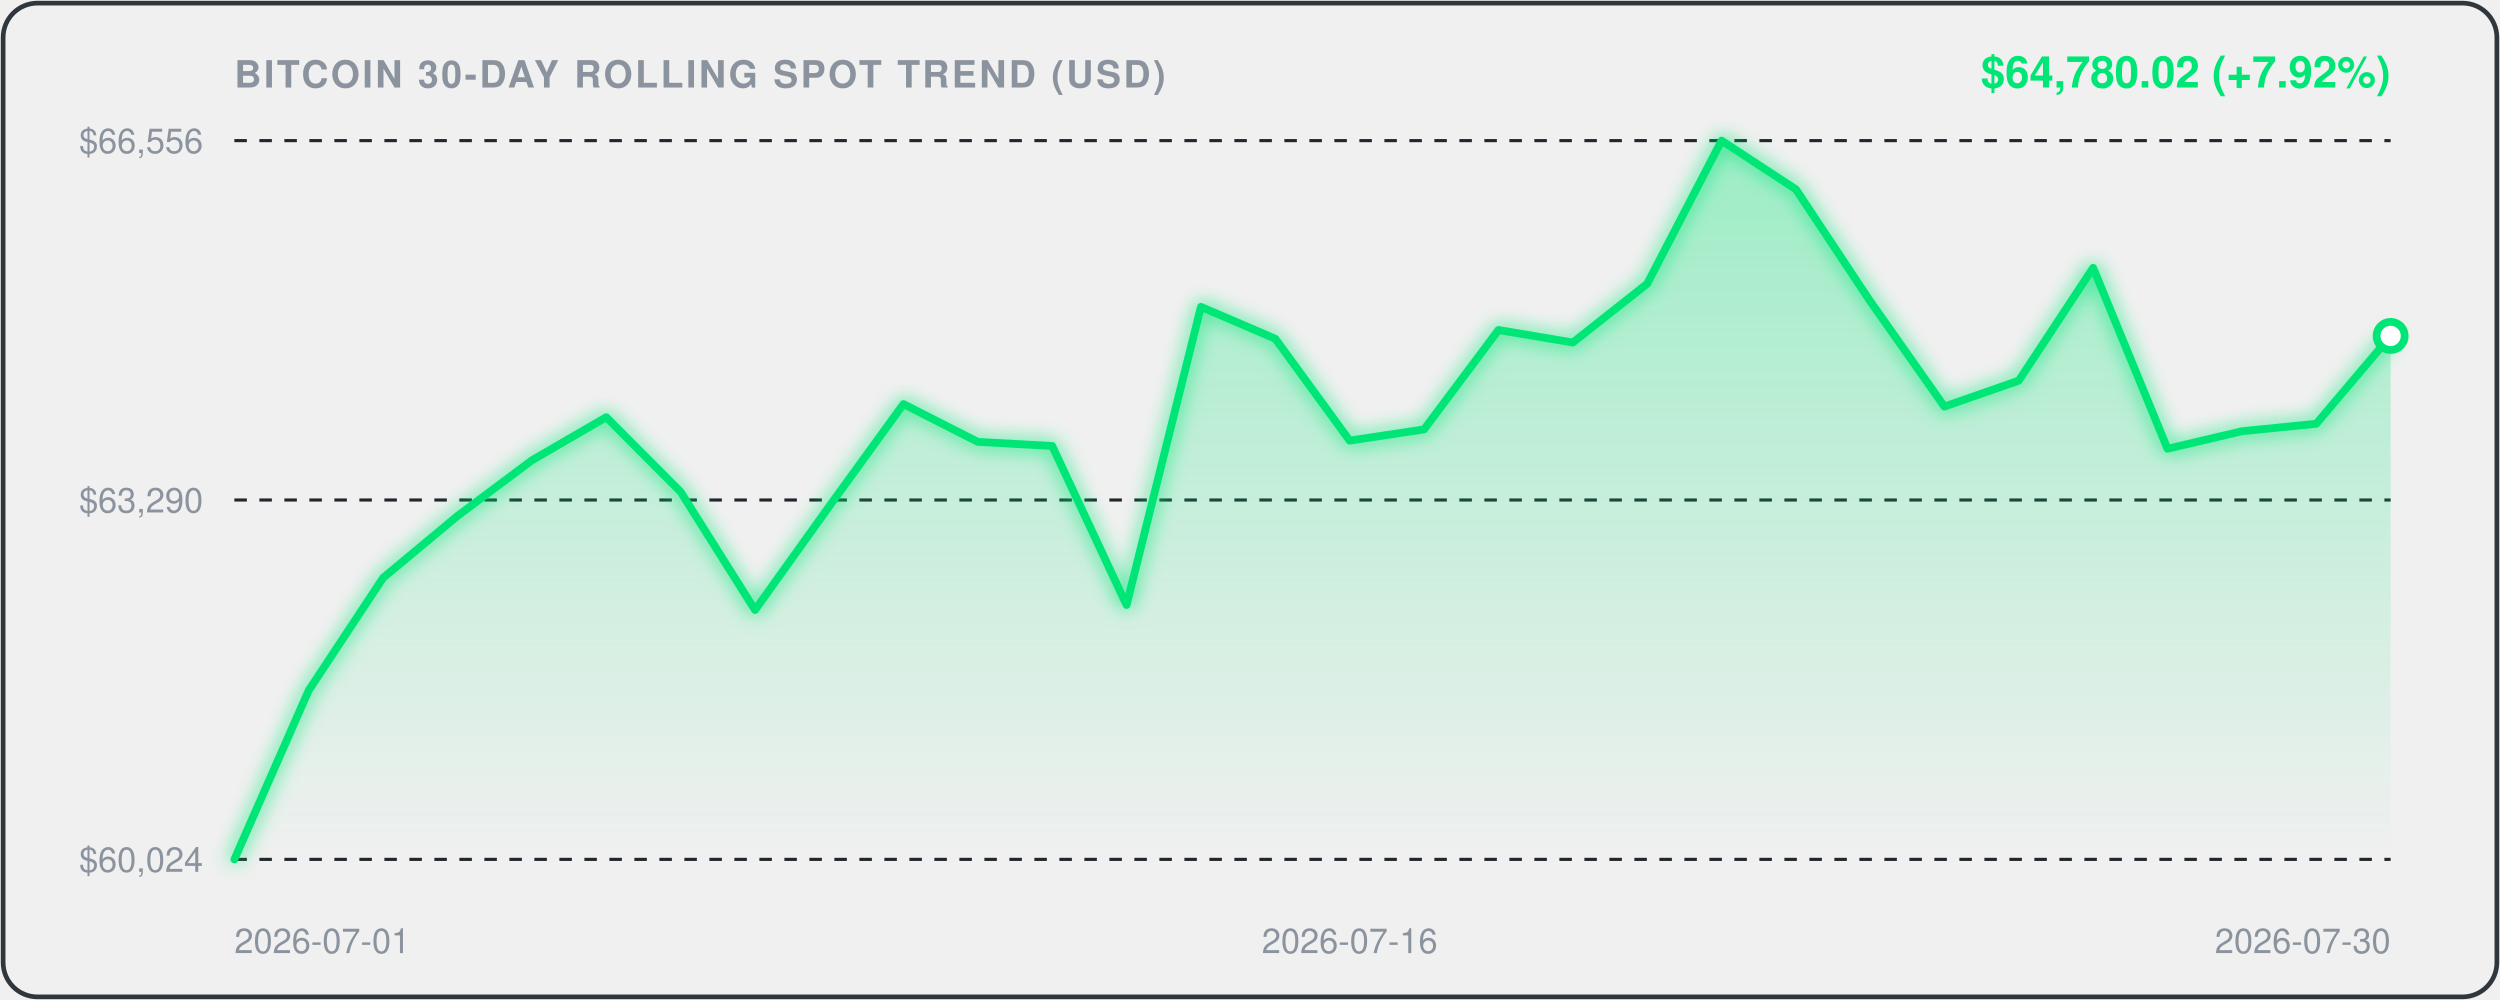
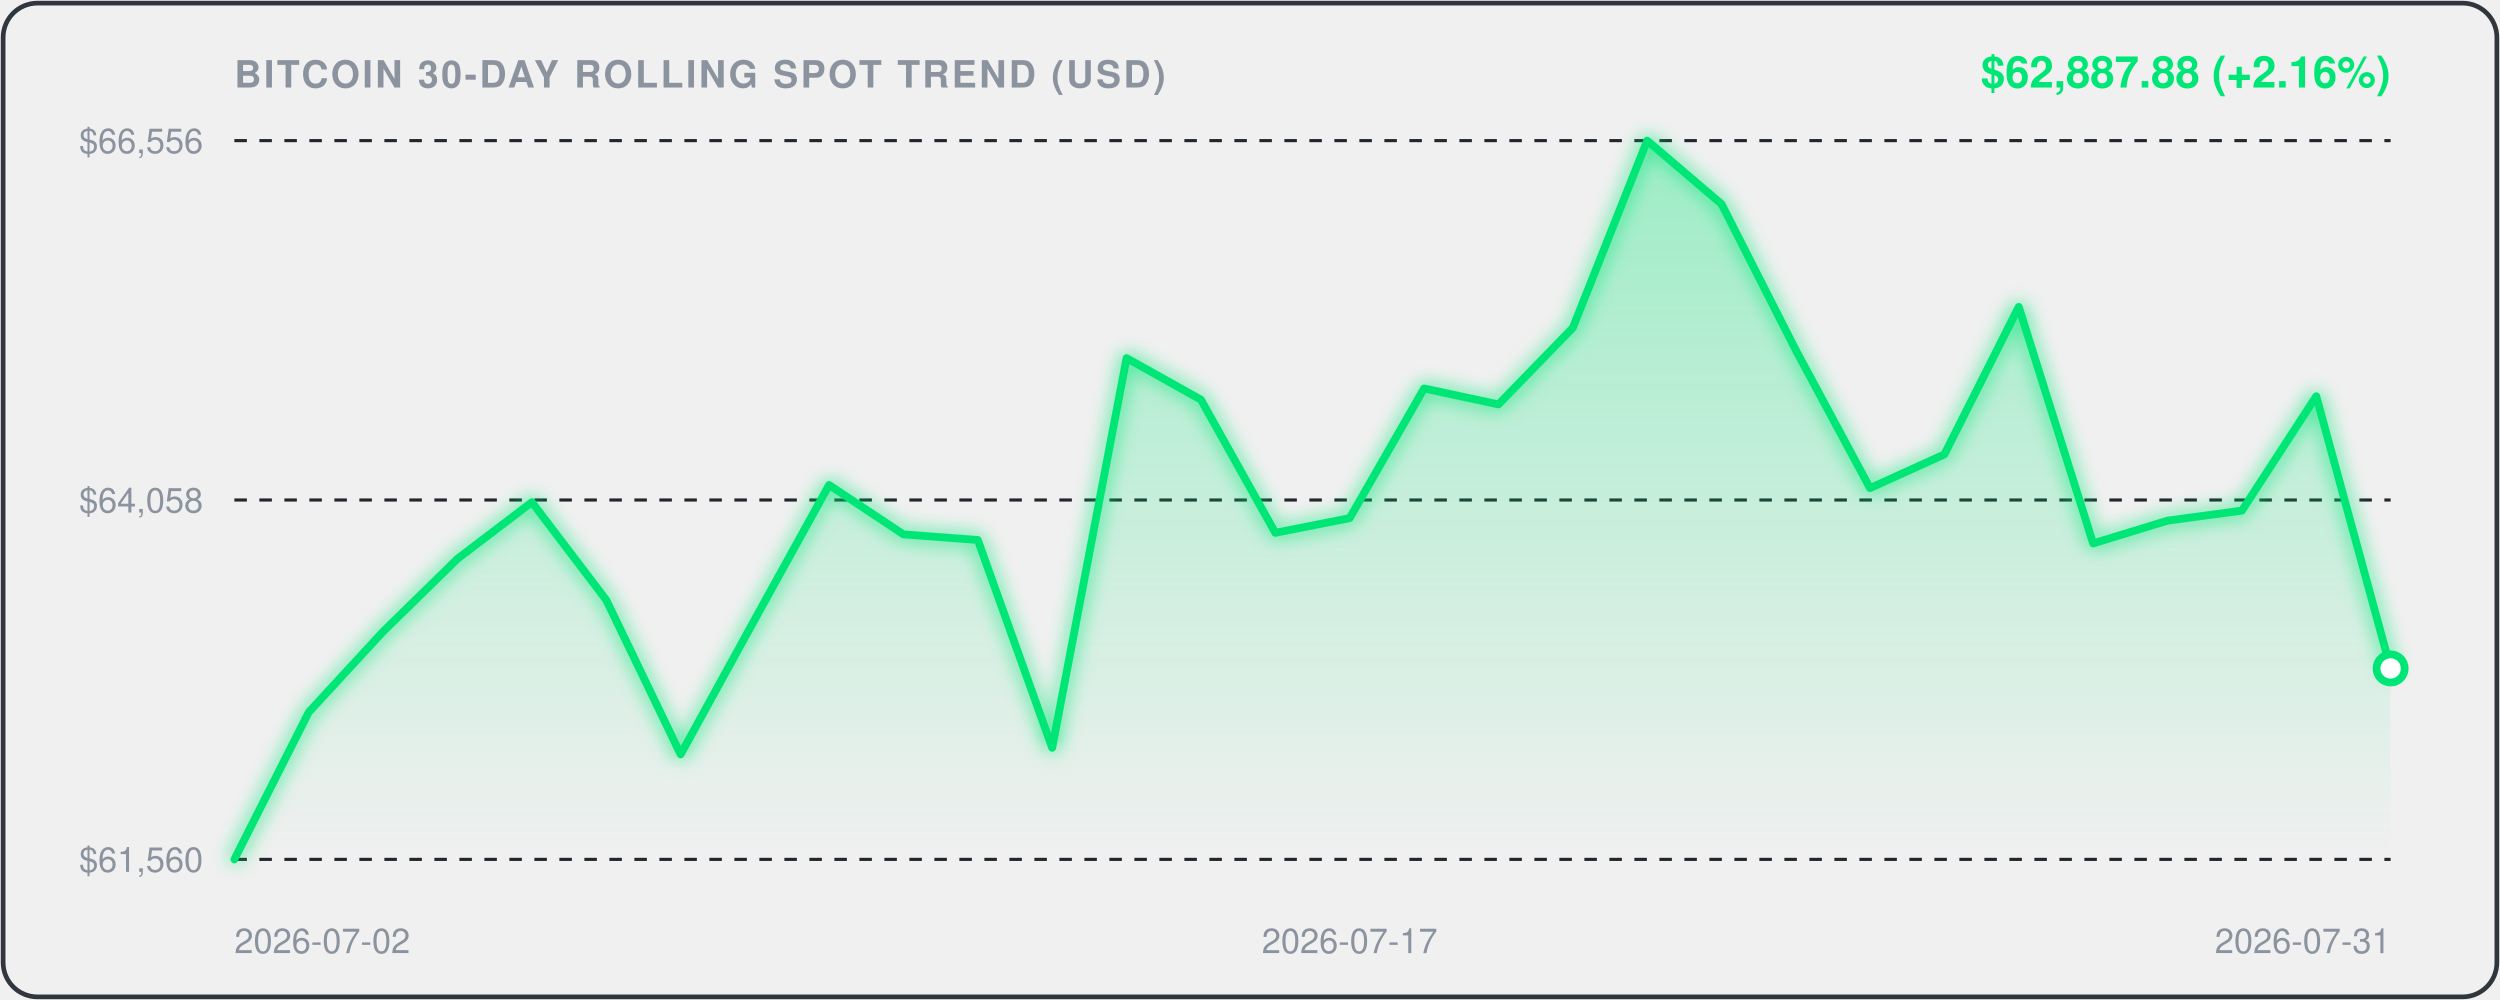
<svg xmlns="http://www.w3.org/2000/svg" viewBox="0 0 800 320" width="100%" height="100%" style="background:#0d1117;border-radius:12px;font-family:-apple-system,BlinkMacSystemFont,'Segoe UI',Helvetica,Arial,sans-serif;">
  <defs>
    <linearGradient id="areaGrad" x1="0" y1="0" x2="0" y2="1">
      <stop offset="0%" stop-color="rgba(0, 230, 118, 0.35)" />
      <stop offset="100%" stop-color="rgba(0, 230, 118, 0.0)" />
    </linearGradient>
    <filter id="glow" x="-20%" y="-20%" width="140%" height="140%">
      <feGaussianBlur stdDeviation="3" result="blur" />
      <feComposite in="SourceGraphic" in2="blur" operator="over" />
    </filter>
  </defs>
  <rect x="1" y="1" width="798" height="318" rx="11" fill="none" stroke="#30363d" stroke-width="1.5" />
  <text x="75" y="28" fill="#8b949e" font-size="12" font-weight="600" letter-spacing="0.8">BITCOIN 30-DAY ROLLING SPOT TREND (USD)</text>
-   <text x="765" y="28" text-anchor="end" fill="#00E676" font-size="14" font-weight="700">$64,780.02 (+7.92%)</text>
+   <text x="765" y="28" text-anchor="end" fill="#00E676" font-size="14" font-weight="700">$62,887.88 (+2.16%)</text>
  <line x1="75" y1="45" x2="765" y2="45" stroke="#21262d" stroke-width="1" stroke-dasharray="4,4" />
  <text x="65" y="49" text-anchor="end" fill="#8b949e" font-size="11">$66,556</text>
  <line x1="75" y1="160.0" x2="765" y2="160.0" stroke="#21262d" stroke-width="1" stroke-dasharray="4,4" />
-   <text x="65" y="164.0" text-anchor="end" fill="#8b949e" font-size="11">$63,290</text>
+   <text x="65" y="164.0" text-anchor="end" fill="#8b949e" font-size="11">$64,058</text>
  <line x1="75" y1="275" x2="765" y2="275" stroke="#21262d" stroke-width="1" stroke-dasharray="4,4" />
-   <text x="65" y="279" text-anchor="end" fill="#8b949e" font-size="11">$60,024</text>
-   <path d="M 75.0,275.0 L 98.8,220.9 L 122.6,184.9 L 146.4,165.1 L 170.2,147.3 L 194.0,133.5 L 217.8,157.4 L 241.6,195.2 L 265.3,162.1 L 289.1,129.3 L 312.9,141.4 L 336.7,142.7 L 360.5,193.6 L 384.3,98.2 L 408.1,108.4 L 431.9,141.0 L 455.7,137.4 L 479.5,105.6 L 503.3,109.6 L 527.1,90.8 L 550.9,45.0 L 574.7,60.6 L 598.4,96.3 L 622.2,130.1 L 646.0,121.8 L 669.8,85.7 L 693.6,143.6 L 717.4,138.0 L 741.2,135.6 L 765.0,107.5 L 765.0,275.0 L 75.0,275.0 Z" fill="url(#areaGrad)" />
-   <path d="M 75.0,275.0 L 98.8,220.9 L 122.6,184.9 L 146.4,165.1 L 170.2,147.3 L 194.0,133.5 L 217.8,157.4 L 241.6,195.2 L 265.3,162.1 L 289.1,129.3 L 312.9,141.4 L 336.7,142.7 L 360.5,193.6 L 384.3,98.2 L 408.1,108.4 L 431.9,141.0 L 455.7,137.4 L 479.5,105.6 L 503.3,109.6 L 527.1,90.8 L 550.9,45.0 L 574.7,60.6 L 598.4,96.3 L 622.2,130.1 L 646.0,121.8 L 669.8,85.7 L 693.6,143.6 L 717.4,138.0 L 741.2,135.6 L 765.0,107.5" fill="none" stroke="#00E676" stroke-width="2.5" stroke-linecap="round" stroke-linejoin="round" filter="url(#glow)" />
-   <circle cx="765.0" cy="107.5" r="4.5" fill="#ffffff" stroke="#00E676" stroke-width="2.5" />
-   <text x="75.0" y="305" fill="#8b949e" font-size="11" text-anchor="start">2026-07-01</text>
-   <text x="431.9" y="305" fill="#8b949e" font-size="11" text-anchor="middle">2026-07-16</text>
-   <text x="765.0" y="305" fill="#8b949e" font-size="11" text-anchor="end">2026-07-30</text>
+   <text x="65" y="279" text-anchor="end" fill="#8b949e" font-size="11">$61,560</text>
+   <path d="M 75.0,275.0 L 98.8,227.9 L 122.6,202.1 L 146.4,178.8 L 170.2,160.7 L 194.0,192.0 L 217.8,241.4 L 241.6,198.1 L 265.3,155.2 L 289.1,171.0 L 312.9,172.8 L 336.7,239.3 L 360.5,114.6 L 384.3,127.9 L 408.1,170.5 L 431.9,165.8 L 455.7,124.3 L 479.5,129.4 L 503.3,104.9 L 527.1,45.0 L 550.9,65.3 L 574.7,112.1 L 598.4,156.2 L 622.2,145.4 L 646.0,98.2 L 669.8,173.9 L 693.6,166.6 L 717.4,163.4 L 741.2,126.8 L 765.0,213.9 L 765.0,275.0 L 75.0,275.0 Z" fill="url(#areaGrad)" />
+   <path d="M 75.0,275.0 L 98.8,227.9 L 122.6,202.1 L 146.4,178.8 L 170.2,160.7 L 194.0,192.0 L 217.8,241.4 L 241.6,198.1 L 265.3,155.2 L 289.1,171.0 L 312.9,172.8 L 336.7,239.3 L 360.5,114.6 L 384.3,127.9 L 408.1,170.5 L 431.9,165.8 L 455.7,124.3 L 479.5,129.4 L 503.3,104.9 L 527.1,45.0 L 550.9,65.3 L 574.7,112.1 L 598.4,156.2 L 622.2,145.4 L 646.0,98.2 L 669.8,173.9 L 693.6,166.6 L 717.4,163.4 L 741.2,126.8 L 765.0,213.9" fill="none" stroke="#00E676" stroke-width="2.5" stroke-linecap="round" stroke-linejoin="round" filter="url(#glow)" />
+   <circle cx="765.0" cy="213.9" r="4.5" fill="#ffffff" stroke="#00E676" stroke-width="2.5" />
+   <text x="75.0" y="305" fill="#8b949e" font-size="11" text-anchor="start">2026-07-02</text>
+   <text x="431.9" y="305" fill="#8b949e" font-size="11" text-anchor="middle">2026-07-17</text>
+   <text x="765.0" y="305" fill="#8b949e" font-size="11" text-anchor="end">2026-07-31</text>
</svg>
